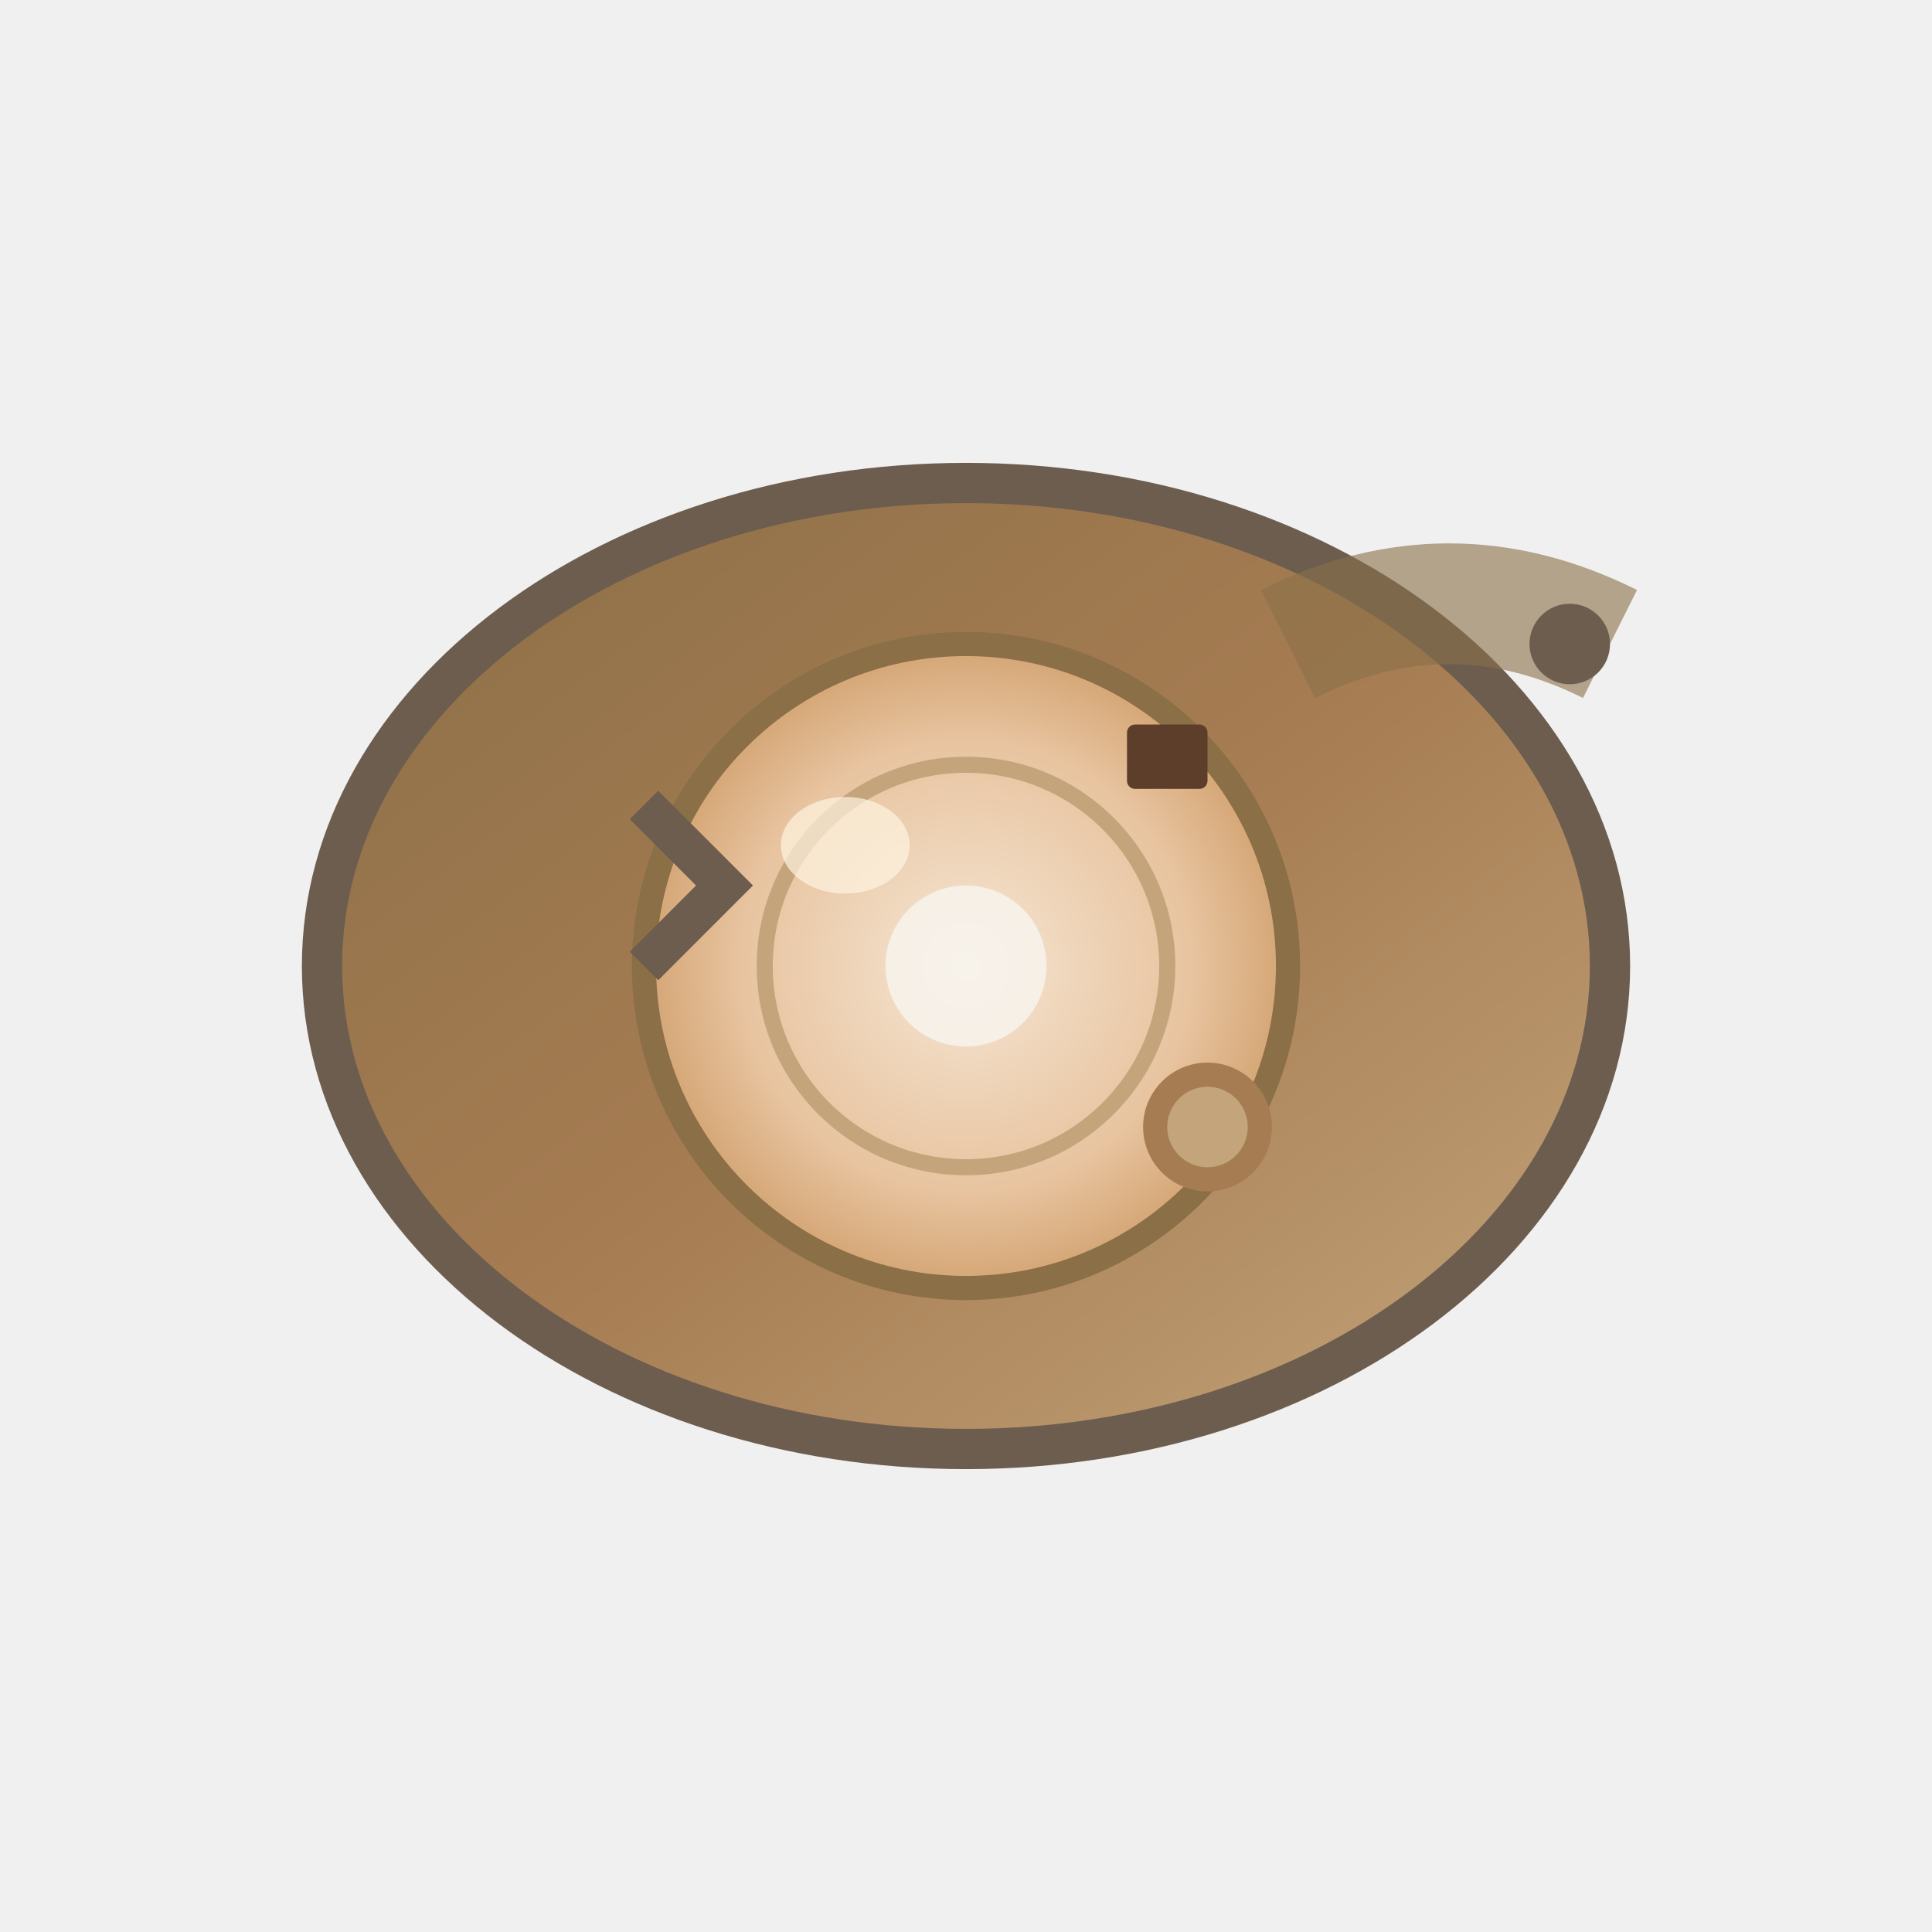
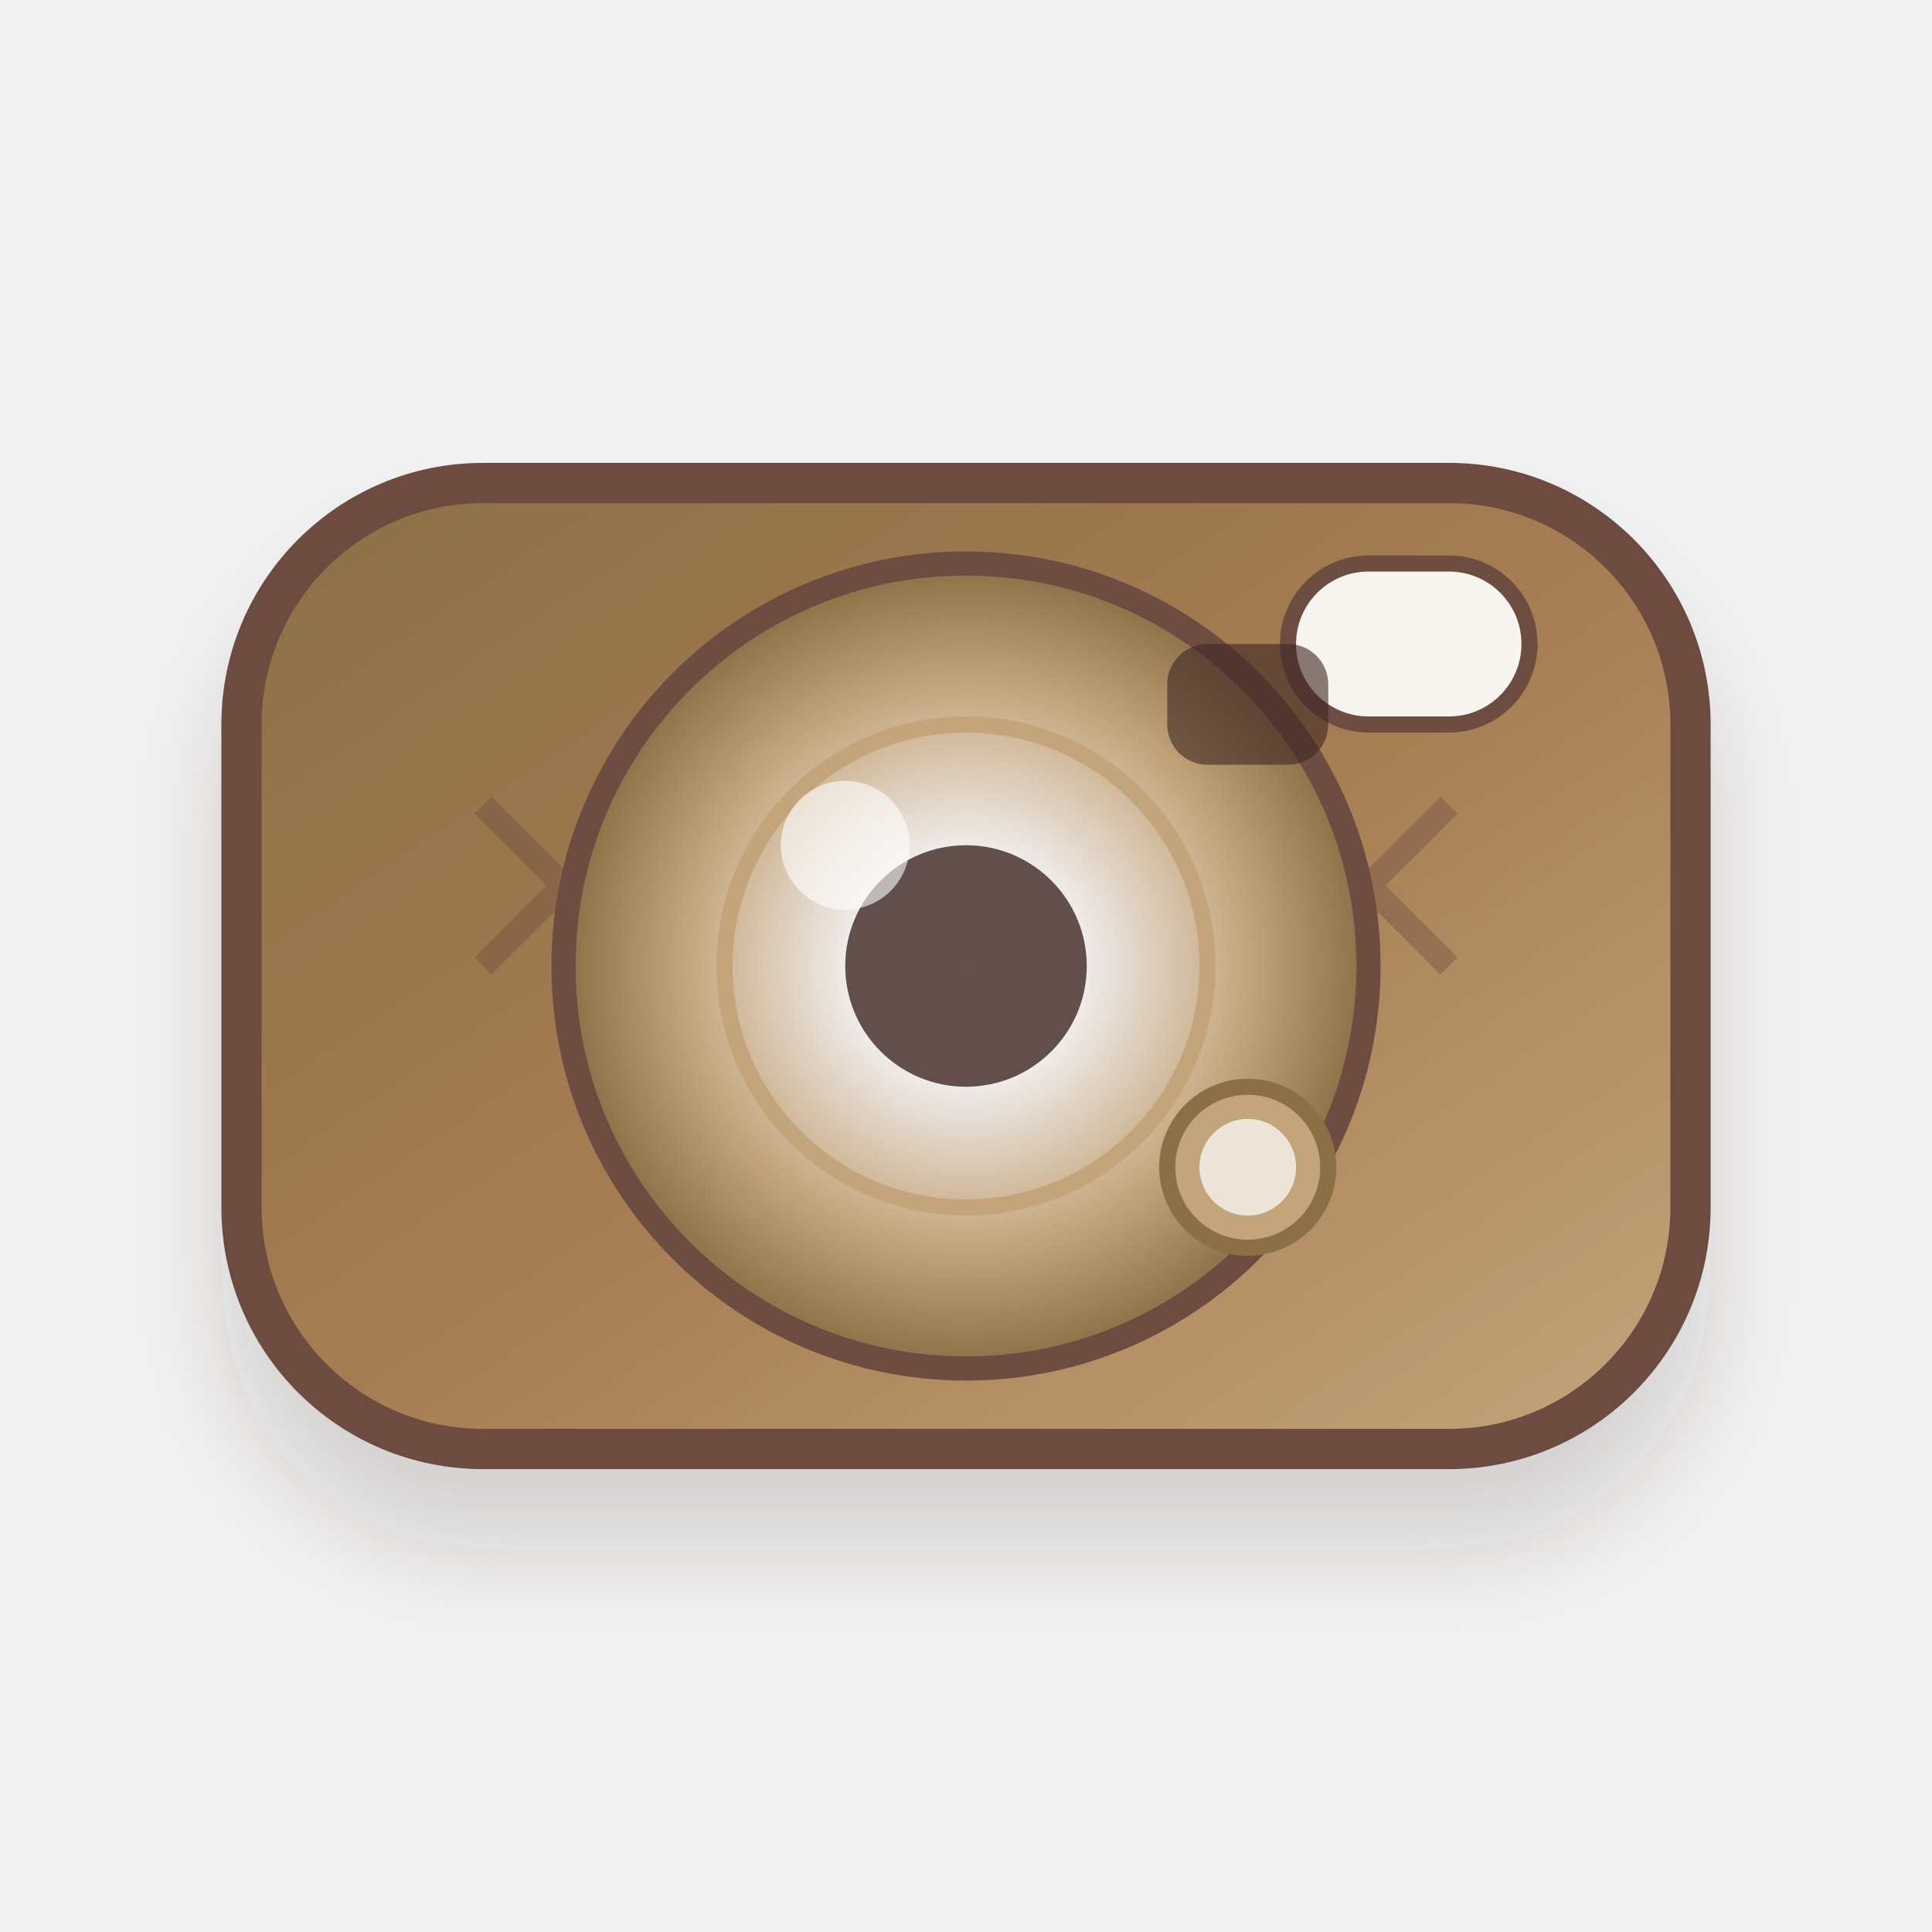
<svg xmlns="http://www.w3.org/2000/svg" width="24" height="24" viewBox="0 0 24 24" fill="none">
  <defs>
-     <linearGradient id="cameraBody" x1="0%" y1="0%" x2="100%" y2="100%">
+     <linearGradient id="cameraBodyGrad" x1="0%" y1="0%" x2="100%" y2="100%">
      <stop offset="0%" style="stop-color:#8B6F47" />
      <stop offset="50%" style="stop-color:#A67C52" />
      <stop offset="100%" style="stop-color:#C4A57B" />
    </linearGradient>
-     <radialGradient id="lensShine" cx="50%" cy="50%" r="50%">
-       <stop offset="0%" style="stop-color:#F5E6D3" />
-       <stop offset="70%" style="stop-color:#E8C4A0" />
-       <stop offset="100%" style="stop-color:#D4A574" />
+     <radialGradient id="lensGrad" cx="50%" cy="50%" r="50%">
+       <stop offset="0%" style="stop-color:#F8F5F0" />
+       <stop offset="30%" style="stop-color:#EFEBE9" />
+       <stop offset="70%" style="stop-color:#C4A57B" />
+       <stop offset="100%" style="stop-color:#8B6F47" />
    </radialGradient>
+     <filter id="cameraShadow" x="-20%" y="-20%" width="140%" height="140%">
+       <feDropShadow dx="0" dy="1" stdDeviation="0.5" flood-color="#3E2723" flood-opacity="0.15" />
+     </filter>
  </defs>
-   <ellipse cx="12" cy="12" rx="8" ry="6" fill="url(#cameraBody)" stroke="#6C5D4F" stroke-width="0.5" />
-   <circle cx="12" cy="12" r="4" fill="url(#lensShine)" stroke="#8B6F47" stroke-width="0.3" />
-   <circle cx="12" cy="12" r="2.5" fill="none" stroke="#C4A57B" stroke-width="0.2" />
-   <circle cx="12" cy="12" r="1" fill="#F8F5F0" opacity="0.8" />
-   <ellipse cx="10.5" cy="10.5" rx="0.8" ry="0.6" fill="#FFF3E0" opacity="0.7" />
-   <path d="M16 8 Q18 7 20 8" stroke="#8B6F47" stroke-width="1.5" fill="none" opacity="0.6" />
-   <circle cx="19.5" cy="8" r="0.5" fill="#6C5D4F" />
-   <rect x="14" y="9" width="1" height="0.8" fill="#5D3E2A" rx="0.1" />
-   <circle cx="15" cy="14" r="0.8" fill="#A67C52" />
-   <circle cx="15" cy="14" r="0.5" fill="#C4A57B" />
-   <path d="M8 10 L9 11 L8 12" stroke="#6C5D4F" stroke-width="0.5" fill="none" />
+   <rect x="3" y="6" width="18" height="12" rx="3" ry="3" fill="url(#cameraBodyGrad)" stroke="#6D4C41" stroke-width="0.5" filter="url(#cameraShadow)" />
+   <circle cx="12" cy="12" r="5" fill="url(#lensGrad)" stroke="#6D4C41" stroke-width="0.3" />
+   <circle cx="12" cy="12" r="3" fill="none" stroke="#C4A57B" stroke-width="0.2" />
+   <circle cx="12" cy="12" r="1.5" fill="#3E2723" opacity="0.8" />
+   <circle cx="10.5" cy="10.5" r="0.8" fill="#FFFFFF" opacity="0.6" />
+   <rect x="16" y="7" width="3" height="2" rx="1" fill="#F8F5F0" stroke="#6D4C41" stroke-width="0.2" />
+   <rect x="14.5" y="8" width="2" height="1.5" rx="0.5" fill="#3E2723" opacity="0.6" />
+   <circle cx="15.5" cy="14.5" r="1" fill="#C4A57B" stroke="#8B6F47" stroke-width="0.2" />
+   <circle cx="15.5" cy="14.5" r="0.6" fill="#F8F5F0" opacity="0.8" />
+   <path d="M6 10 L7 11 L6 12" stroke="#6D4C41" stroke-width="0.3" fill="none" opacity="0.4" />
+   <path d="M18 10 L17 11 L18 12" stroke="#6D4C41" stroke-width="0.3" fill="none" opacity="0.4" />
</svg>
